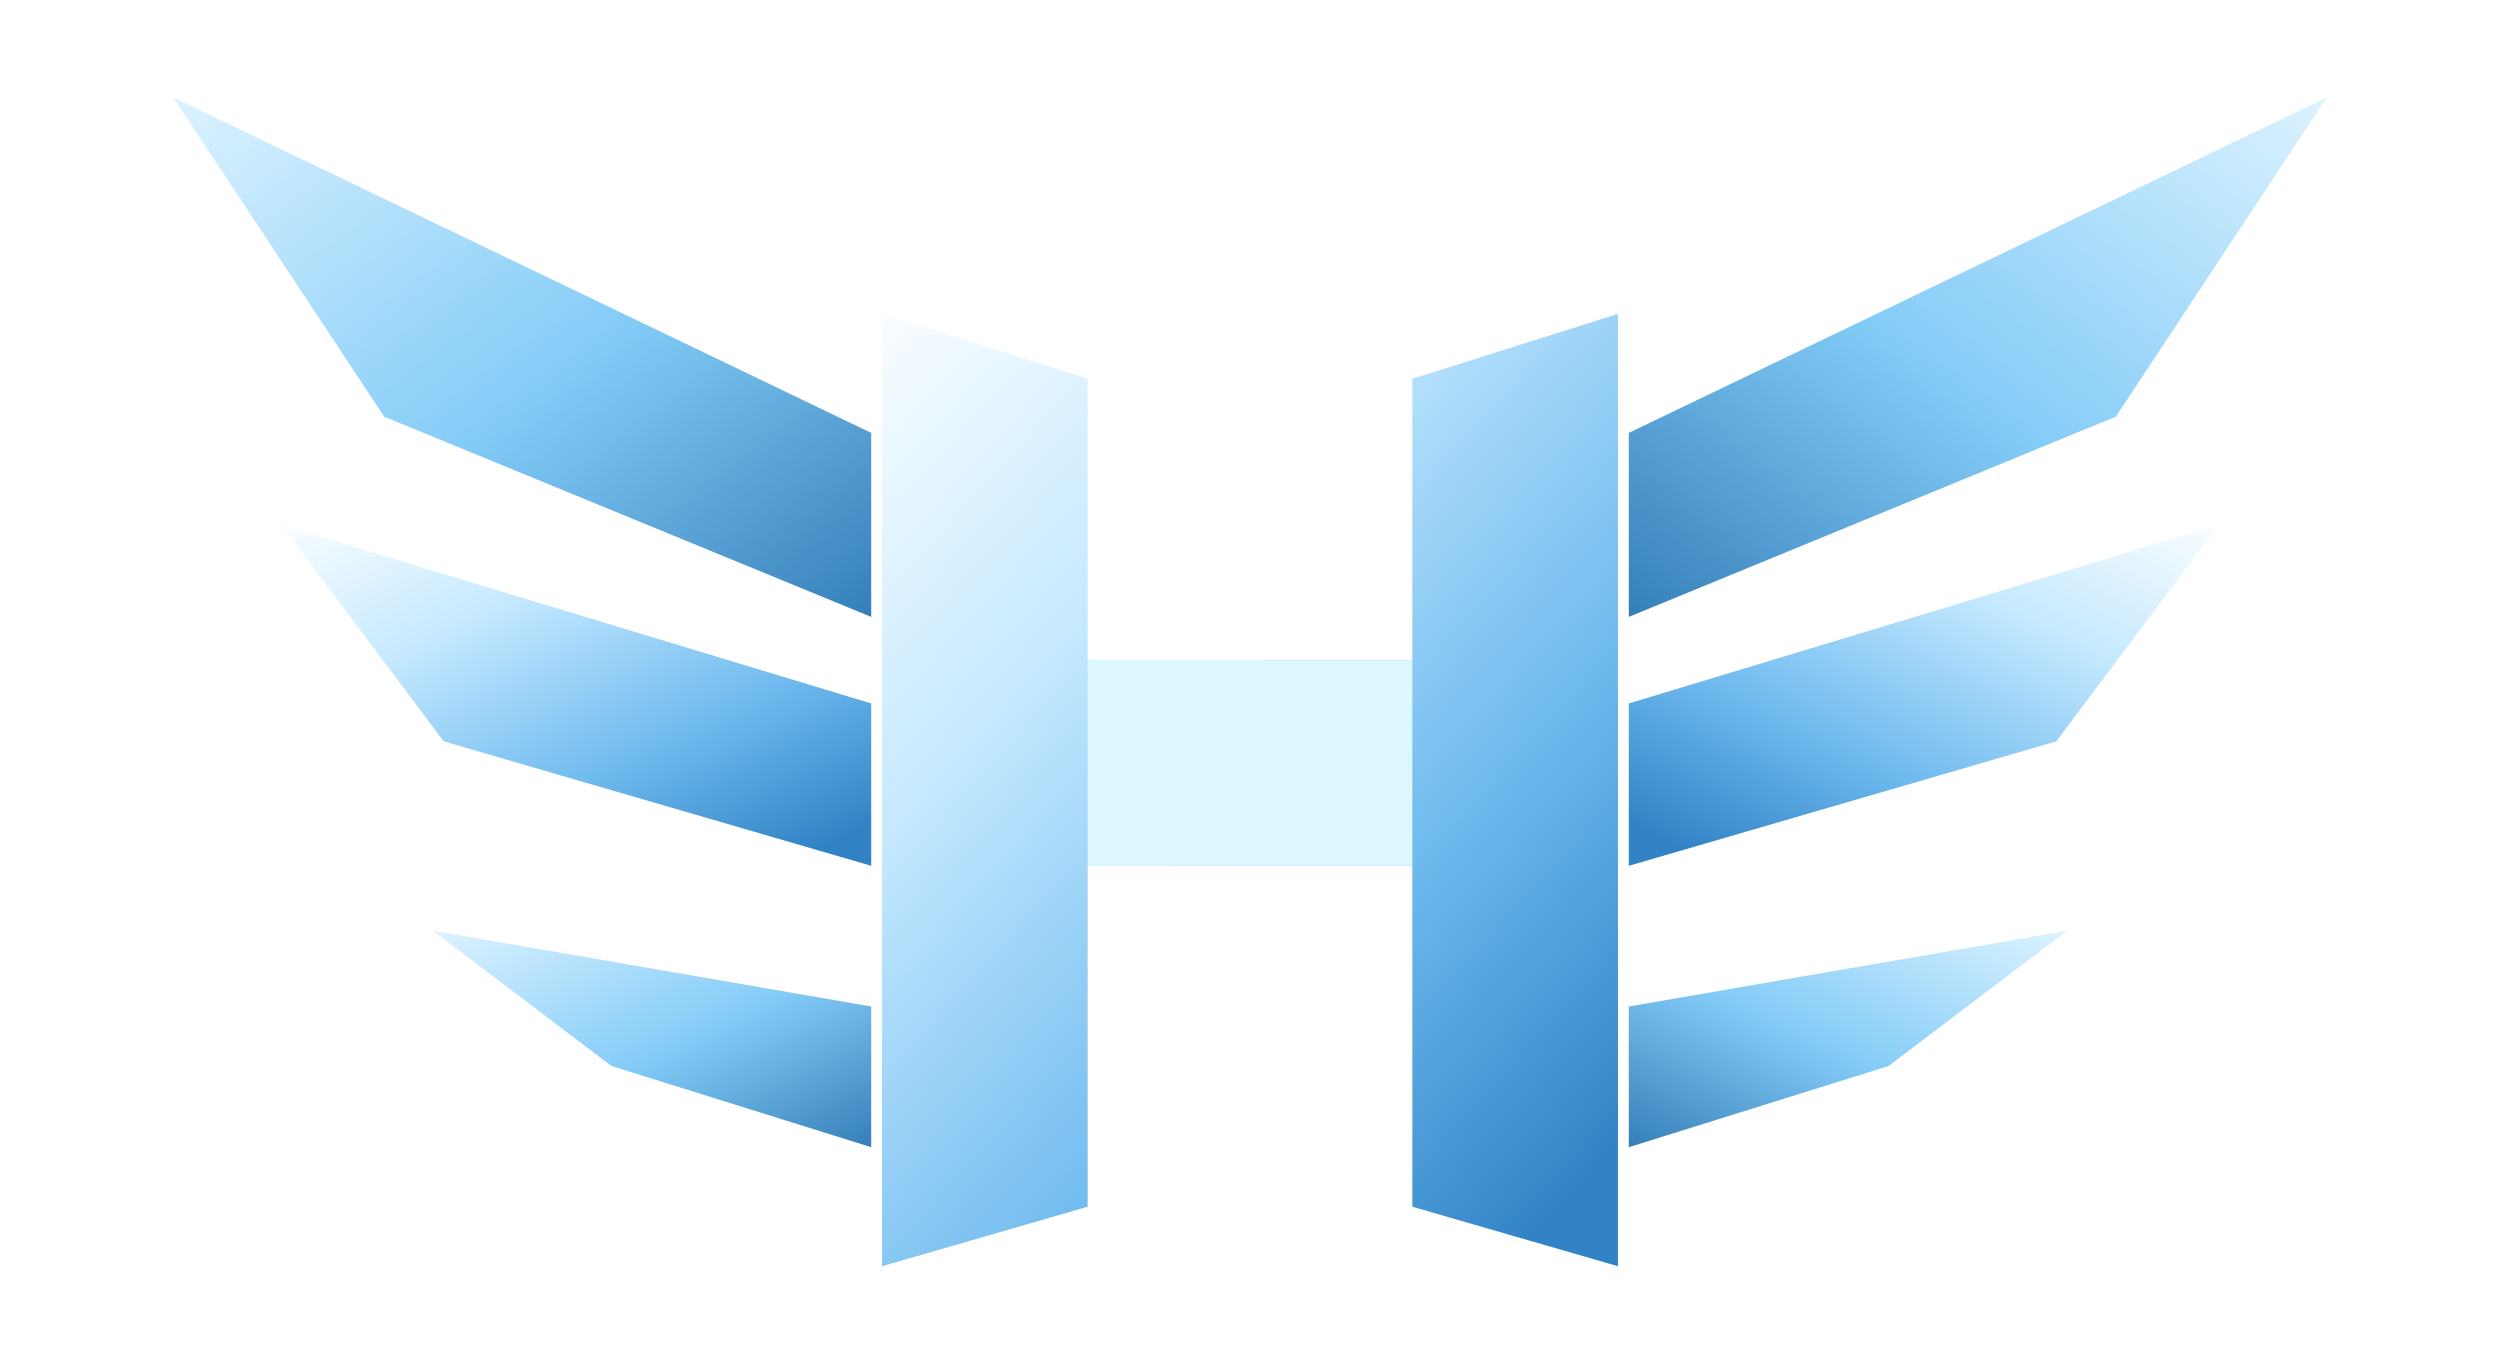
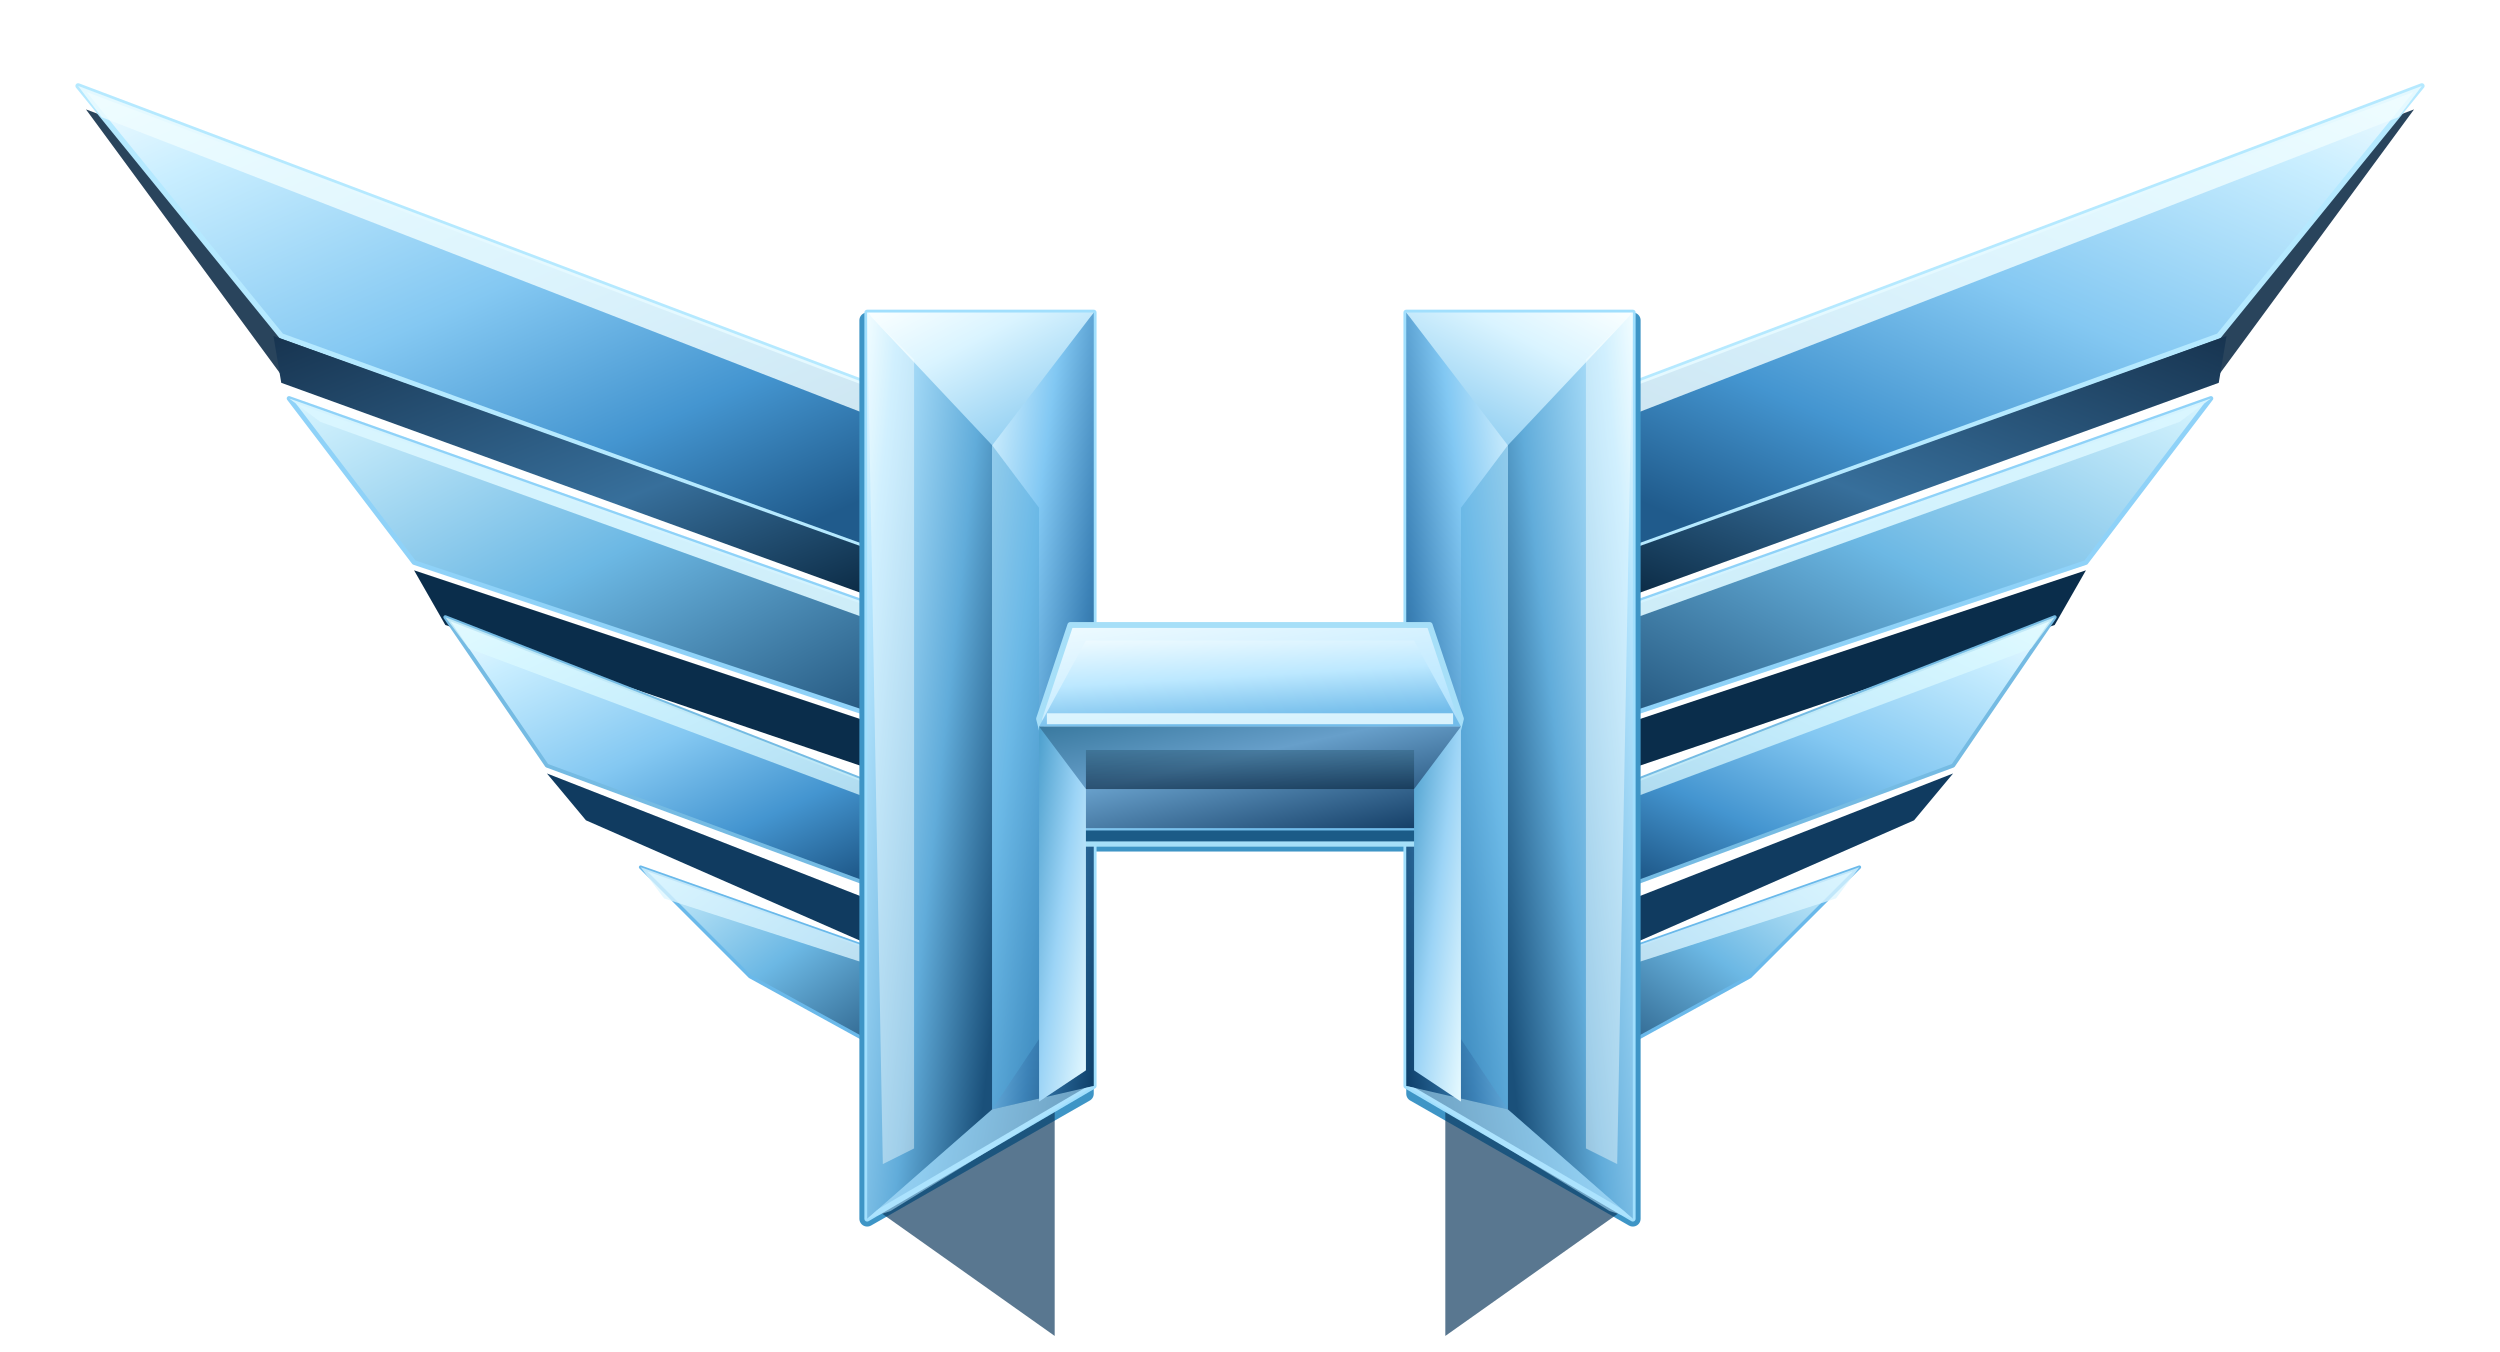
- <svg xmlns="http://www.w3.org/2000/svg" viewBox="25 117 462 250" role="img" aria-label="Hermes Aero - широкая фирменная эмблема">
+ <svg xmlns="http://www.w3.org/2000/svg" viewBox="0 4 320 173" role="img" aria-label="Hermes Aero wide emblem">
  <defs>
-     <linearGradient id="metal" x1="0" y1="0" x2=".85" y2="1">
-       <stop stop-color="#FAFDFF" />
-       <stop offset=".32" stop-color="#C5E9FF" />
-       <stop offset=".70" stop-color="#6DB9EE" />
-       <stop offset="1" stop-color="#3283C6" />
+     <linearGradient id="wingMetal" x1="0" y1="0" x2=".78" y2="1">
+       <stop stop-color="#F6FDFF" />
+       <stop offset=".17" stop-color="#C9EEFF" />
+       <stop offset=".51" stop-color="#84C8F2" />
+       <stop offset=".78" stop-color="#4495D0" />
+       <stop offset="1" stop-color="#205B8C" />
    </linearGradient>
-     <linearGradient id="wing" x1="0" y1="0" x2="1" y2="1">
-       <stop stop-color="#DDF3FF" />
-       <stop offset=".55" stop-color="#82CBF7" />
-       <stop offset="1" stop-color="#357FB9" />
+     <linearGradient id="wingFacet" x1="0" y1="0" x2="1" y2="1">
+       <stop stop-color="#D9F6FF" />
+       <stop offset=".5" stop-color="#6CB8E4" />
+       <stop offset="1" stop-color="#1D4D74" />
    </linearGradient>
-     <linearGradient id="surface" x1="0" y1="0" x2="1" y2="1">
-       <stop stop-color="#0A243B" />
-       <stop offset="1" stop-color="#05101C" />
+     <linearGradient id="wingEdge" x1="0" y1="0" x2=".92" y2="1">
+       <stop stop-color="#173450" />
+       <stop offset=".6" stop-color="#376F9B" />
+       <stop offset="1" stop-color="#092740" />
    </linearGradient>
-     <radialGradient id="aura">
-       <stop stop-color="#267DB1" stop-opacity=".26" />
-       <stop offset="1" stop-color="#267DB1" stop-opacity="0" />
+     <linearGradient id="cap" x1="0" y1="0" x2=".9" y2="1">
+       <stop stop-color="#FBFFFF" />
+       <stop offset=".35" stop-color="#DAF4FF" />
+       <stop offset="1" stop-color="#7FC5EE" />
+     </linearGradient>
+     <linearGradient id="leftFace" x1="0" y1="0" x2="1" y2=".78">
+       <stop stop-color="#EDFBFF" />
+       <stop offset=".16" stop-color="#B5E5FE" />
+       <stop offset=".61" stop-color="#61ACDA" />
+       <stop offset="1" stop-color="#1A507A" />
+     </linearGradient>
+     <linearGradient id="rightFace" x1="0" y1="0" x2="1" y2="1">
+       <stop stop-color="#DDF5FF" />
+       <stop offset=".35" stop-color="#82C8F3" />
+       <stop offset=".65" stop-color="#3C82B7" />
+       <stop offset="1" stop-color="#0B3C66" />
+     </linearGradient>
+     <linearGradient id="innerFace" x1="0" y1="0" x2="1" y2="1">
+       <stop stop-color="#4C9FCD" />
+       <stop offset=".48" stop-color="#9CD4F6" />
+       <stop offset="1" stop-color="#E7FAFF" />
+     </linearGradient>
+     <linearGradient id="crossTop" x1="0" y1="0" x2=".28" y2="1">
+       <stop stop-color="#F0FBFF" />
+       <stop offset=".51" stop-color="#BCE8FF" />
+       <stop offset="1" stop-color="#72BCEA" />
+     </linearGradient>
+     <linearGradient id="crossFront" x1="0" y1="0" x2=".9" y2="1">
+       <stop stop-color="#39799F" />
+       <stop offset=".4" stop-color="#679FCA" />
+       <stop offset="1" stop-color="#153F67" />
+     </linearGradient>
+     <linearGradient id="crossBottom" x1="0" y1="0" x2="0" y2="1">
+       <stop stop-color="#386A8A" />
+       <stop offset="1" stop-color="#0D2B47" />
+     </linearGradient>
+     <linearGradient id="bg" x1="0" y1="0" x2="1" y2="1">
+       <stop stop-color="#0B2841" />
+       <stop offset=".45" stop-color="#081C2F" />
+       <stop offset="1" stop-color="#03101D" />
+     </linearGradient>
+     <linearGradient id="type" x1="0" y1="0" x2="0" y2="1">
+       <stop stop-color="#FFFFFF" />
+       <stop offset=".28" stop-color="#DDF5FF" />
+       <stop offset=".57" stop-color="#7BBFEE" />
+       <stop offset="1" stop-color="#498EC2" />
+     </linearGradient>
+     <radialGradient id="glow">
+       <stop stop-color="#2C8CBF" stop-opacity=".22" />
+       <stop offset="1" stop-color="#2C8CBF" stop-opacity="0" />
    </radialGradient>
  </defs>
  <g>
-     <path d="M57 135L186 197V231L96 194Z" fill="url(#wing)" />
-     <path d="M77 214L186 247V277L107 254Z" fill="url(#metal)" />
-     <path d="M105 289L186 303V329L138 314Z" fill="url(#wing)" />
-     <g transform="translate(512 0) scale(-1 1)">
-       <path d="M57 135L186 197V231L96 194Z" fill="url(#wing)" />
-       <path d="M77 214L186 247V277L107 254Z" fill="url(#metal)" />
-       <path d="M105 289L186 303V329L138 314Z" fill="url(#wing)" />
+     <g stroke-linejoin="round">
+       <path d="M10 15 L116 55 L116 79 L35 49 Z" fill="#04233F" opacity=".85" transform="translate(1 3)" />
+       <path d="M10 15 L116 55 L116 76 L36 47 Z" fill="url(#wingMetal)" stroke="#B5E9FF" stroke-width=".7" />
+       <path d="M10 15 L116 55 L116 59 L13 19 Z" fill="#EEFCFF" opacity=".83" />
+       <path d="M35 47 L116 76 L116 82 L36 53 Z" fill="url(#wingEdge)" />
+       <path d="M37 55 L116 83 L116 97 L53 76 Z" fill="url(#wingFacet)" stroke="#8FD2F8" stroke-width=".6" />
+       <path d="M37 55 L116 83 L116 85 L41 58 Z" fill="#DAF6FF" opacity=".92" />
+       <path d="M53 77 L116 98 L116 104 L57 84 Z" fill="#0A2D4B" />
+       <path d="M57 83 L116 106 L116 119 L70 102 Z" fill="url(#wingMetal)" stroke="#75BBE3" stroke-width=".5" />
+       <path d="M57 83 L116 106 L116 108 L60 87 Z" fill="#DCFAFF" opacity=".73" />
+       <path d="M70 103 L116 121 L116 127 L75 109 Z" fill="#103B60" />
+       <path d="M82 115 L116 127 L116 140 L96 129 Z" fill="url(#wingFacet)" stroke="#6AB9EA" stroke-width=".45" />
+       <path d="M82 115 L116 127 L116 129 L85 119 Z" fill="#DDF6FF" opacity=".76" />
    </g>
-     <path d="M188 175L226 187V239H286V187L324 175V351L286 340V277H226V340L188 351Z" fill="url(#metal)" />
-     <path d="M226 239H286V277H226Z" fill="#DDF7FF" />
+     <g transform="translate(320 0) scale(-1 1)">
+       <g stroke-linejoin="round">
+         <path d="M10 15 L116 55 L116 79 L35 49 Z" fill="#04233F" opacity=".85" transform="translate(1 3)" />
+         <path d="M10 15 L116 55 L116 76 L36 47 Z" fill="url(#wingMetal)" stroke="#B5E9FF" stroke-width=".7" />
+         <path d="M10 15 L116 55 L116 59 L13 19 Z" fill="#EEFCFF" opacity=".83" />
+         <path d="M35 47 L116 76 L116 82 L36 53 Z" fill="url(#wingEdge)" />
+         <path d="M37 55 L116 83 L116 97 L53 76 Z" fill="url(#wingFacet)" stroke="#8FD2F8" stroke-width=".6" />
+         <path d="M37 55 L116 83 L116 85 L41 58 Z" fill="#DAF6FF" opacity=".92" />
+         <path d="M53 77 L116 98 L116 104 L57 84 Z" fill="#0A2D4B" />
+         <path d="M57 83 L116 106 L116 119 L70 102 Z" fill="url(#wingMetal)" stroke="#75BBE3" stroke-width=".5" />
+         <path d="M57 83 L116 106 L116 108 L60 87 Z" fill="#DCFAFF" opacity=".73" />
+         <path d="M70 103 L116 121 L116 127 L75 109 Z" fill="#103B60" />
+         <path d="M82 115 L116 127 L116 140 L96 129 Z" fill="url(#wingFacet)" stroke="#6AB9EA" stroke-width=".45" />
+         <path d="M82 115 L116 127 L116 129 L85 119 Z" fill="#DDF6FF" opacity=".76" />
+       </g>
+     </g>
+     <g stroke-linejoin="round">
+       <path d="M111 45 L139 45 L139 86 L181 86 L181 45 L209 45 L209 160 L181 144 L181 112 L139 112 L139 144 L111 160 Z" fill="#082A47" stroke="#3E95C6" stroke-width="2" />
+       <path d="M111 158 L135 175 L135 144 Z" fill="#0C385C" opacity=".68" />
+       <path d="M209 158 L185 175 L185 144 Z" fill="#0C385C" opacity=".68" />
+       <path d="M111 44 L140 44 L140 143 L111 160 Z" fill="url(#leftFace)" stroke="#A1DFFD" stroke-width=".72" />
+       <path d="M111 44 L127 59 L127 146 L111 160 Z" fill="url(#leftFace)" />
+       <path d="M127 59 L140 44 L140 143 L127 146 Z" fill="url(#rightFace)" />
+       <path d="M111 44 L140 44 L127 61 Z" fill="url(#cap)" />
+       <path d="M111 44 L113 153 L117 151 L117 50 Z" fill="#F8FFFF" opacity=".42" />
+       <path d="M127 61 L133 69 L133 137 L127 146 Z" fill="#4FA6D7" opacity=".45" />
+       <path d="M111 160 L127 146 L140 143 L114 159 Z" fill="#B4E5FF" opacity=".55" />
+       <g transform="translate(320 0) scale(-1 1)">
+         <path d="M111 44 L140 44 L140 143 L111 160 Z" fill="url(#leftFace)" stroke="#A1DFFD" stroke-width=".72" />
+         <path d="M111 44 L127 59 L127 146 L111 160 Z" fill="url(#leftFace)" />
+         <path d="M127 59 L140 44 L140 143 L127 146 Z" fill="url(#rightFace)" />
+         <path d="M111 44 L140 44 L127 61 Z" fill="url(#cap)" />
+         <path d="M111 44 L113 153 L117 151 L117 50 Z" fill="#F8FFFF" opacity=".42" />
+         <path d="M127 61 L133 69 L133 137 L127 146 Z" fill="#4FA6D7" opacity=".45" />
+         <path d="M111 160 L127 146 L140 143 L114 159 Z" fill="#B4E5FF" opacity=".55" />
+       </g>
+       <path d="M137 84 L183 84 L187 96 L183 112 L137 112 L133 96 Z" fill="url(#crossTop)" stroke="#A6DFF8" stroke-width=".75" />
+       <path d="M139 86 L181 86 L187 97 L133 97 Z" fill="url(#crossTop)" />
+       <path d="M133 97 L187 97 L183 110 L137 110 Z" fill="url(#crossFront)" />
+       <path d="M139 100 L181 100 L181 105 L139 105 Z" fill="url(#crossBottom)" opacity=".67" />
+       <path d="M133 97 L139 105 L139 141 L133 145 Z" fill="url(#innerFace)" />
+       <path d="M187 97 L181 105 L181 141 L187 145 Z" fill="url(#innerFace)" />
+       <path d="M134 96 L186 96" stroke="#E3F8FF" stroke-width="1.4" opacity=".9" />
+       <path d="M139 111 H181" stroke="#1B5B87" stroke-width="1.4" />
+     </g>
  </g>
</svg>
